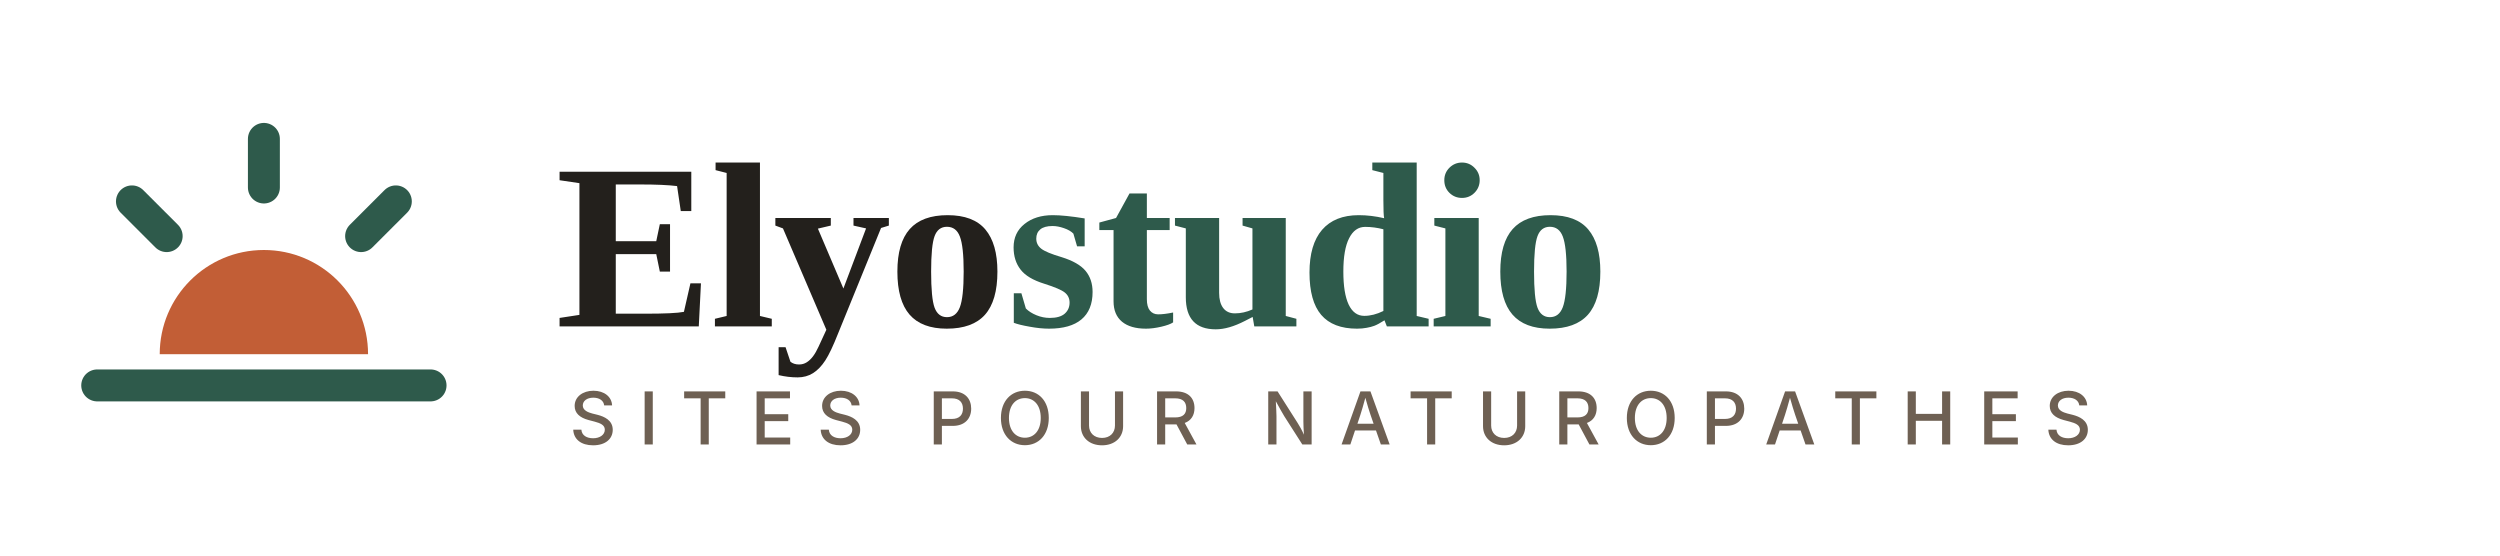
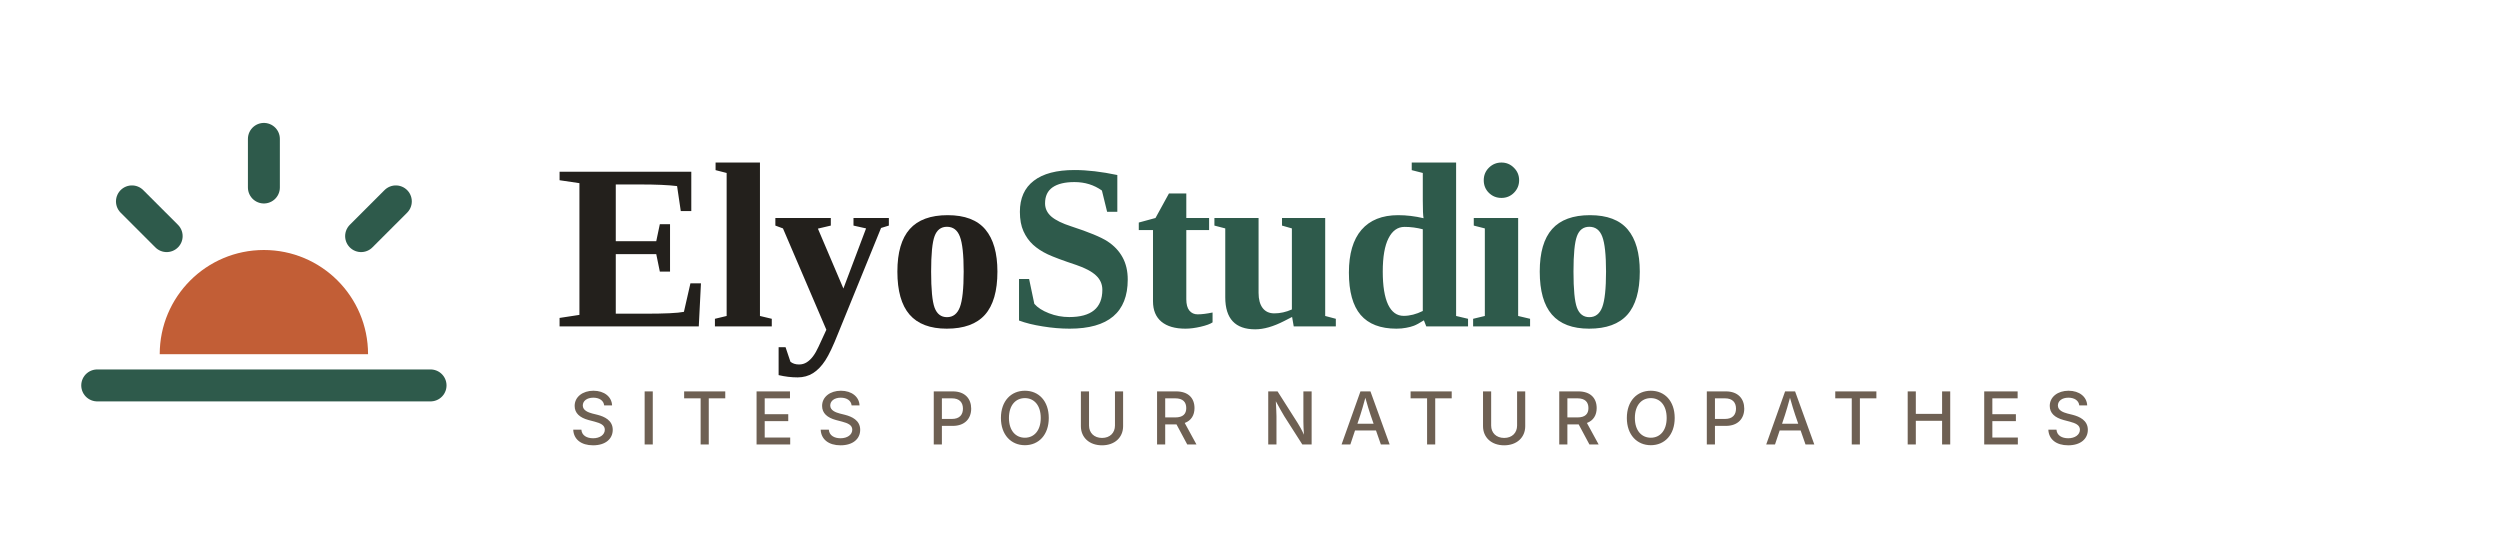
- <svg xmlns="http://www.w3.org/2000/svg" viewBox="0 0 360 80" role="img" aria-label="Elyostudio — sites pour naturopathes">
+ <svg xmlns="http://www.w3.org/2000/svg" viewBox="0 0 360 80" role="img" aria-label="ElyoStudio — sites pour naturopathes">
  <g transform="translate(6 8)">
    <path d="M17 43 A15 15 0 0 1 47 43 Z" fill="#C25E36" />
    <g fill="none" stroke="#2E5A4B" stroke-width="4.6" stroke-linecap="round">
      <path d="M32 12 V19" />
      <path d="M13 21 L18 26" />
      <path d="M51 21 L46 26" />
      <path d="M8 47.5 H56" />
    </g>
  </g>
-   <text x="80" y="47" font-family="Fraunces, 'Fraunces Variable', Georgia, 'Times New Roman', serif" font-size="34" font-weight="600" letter-spacing="-0.4" fill="#23201C">Elyo<tspan fill="#2E5A4B">studio</tspan>
+   <text x="80" y="47" font-family="Fraunces, 'Fraunces Variable', Georgia, 'Times New Roman', serif" font-size="34" font-weight="600" letter-spacing="-0.4" fill="#23201C">Elyo<tspan fill="#2E5A4B">Studio</tspan>
  </text>
  <text x="82" y="64" font-family="Inter, 'Inter Variable', system-ui, sans-serif" font-size="10.5" font-weight="500" letter-spacing="3.2" fill="#6E6053">SITES POUR NATUROPATHES</text>
</svg>
